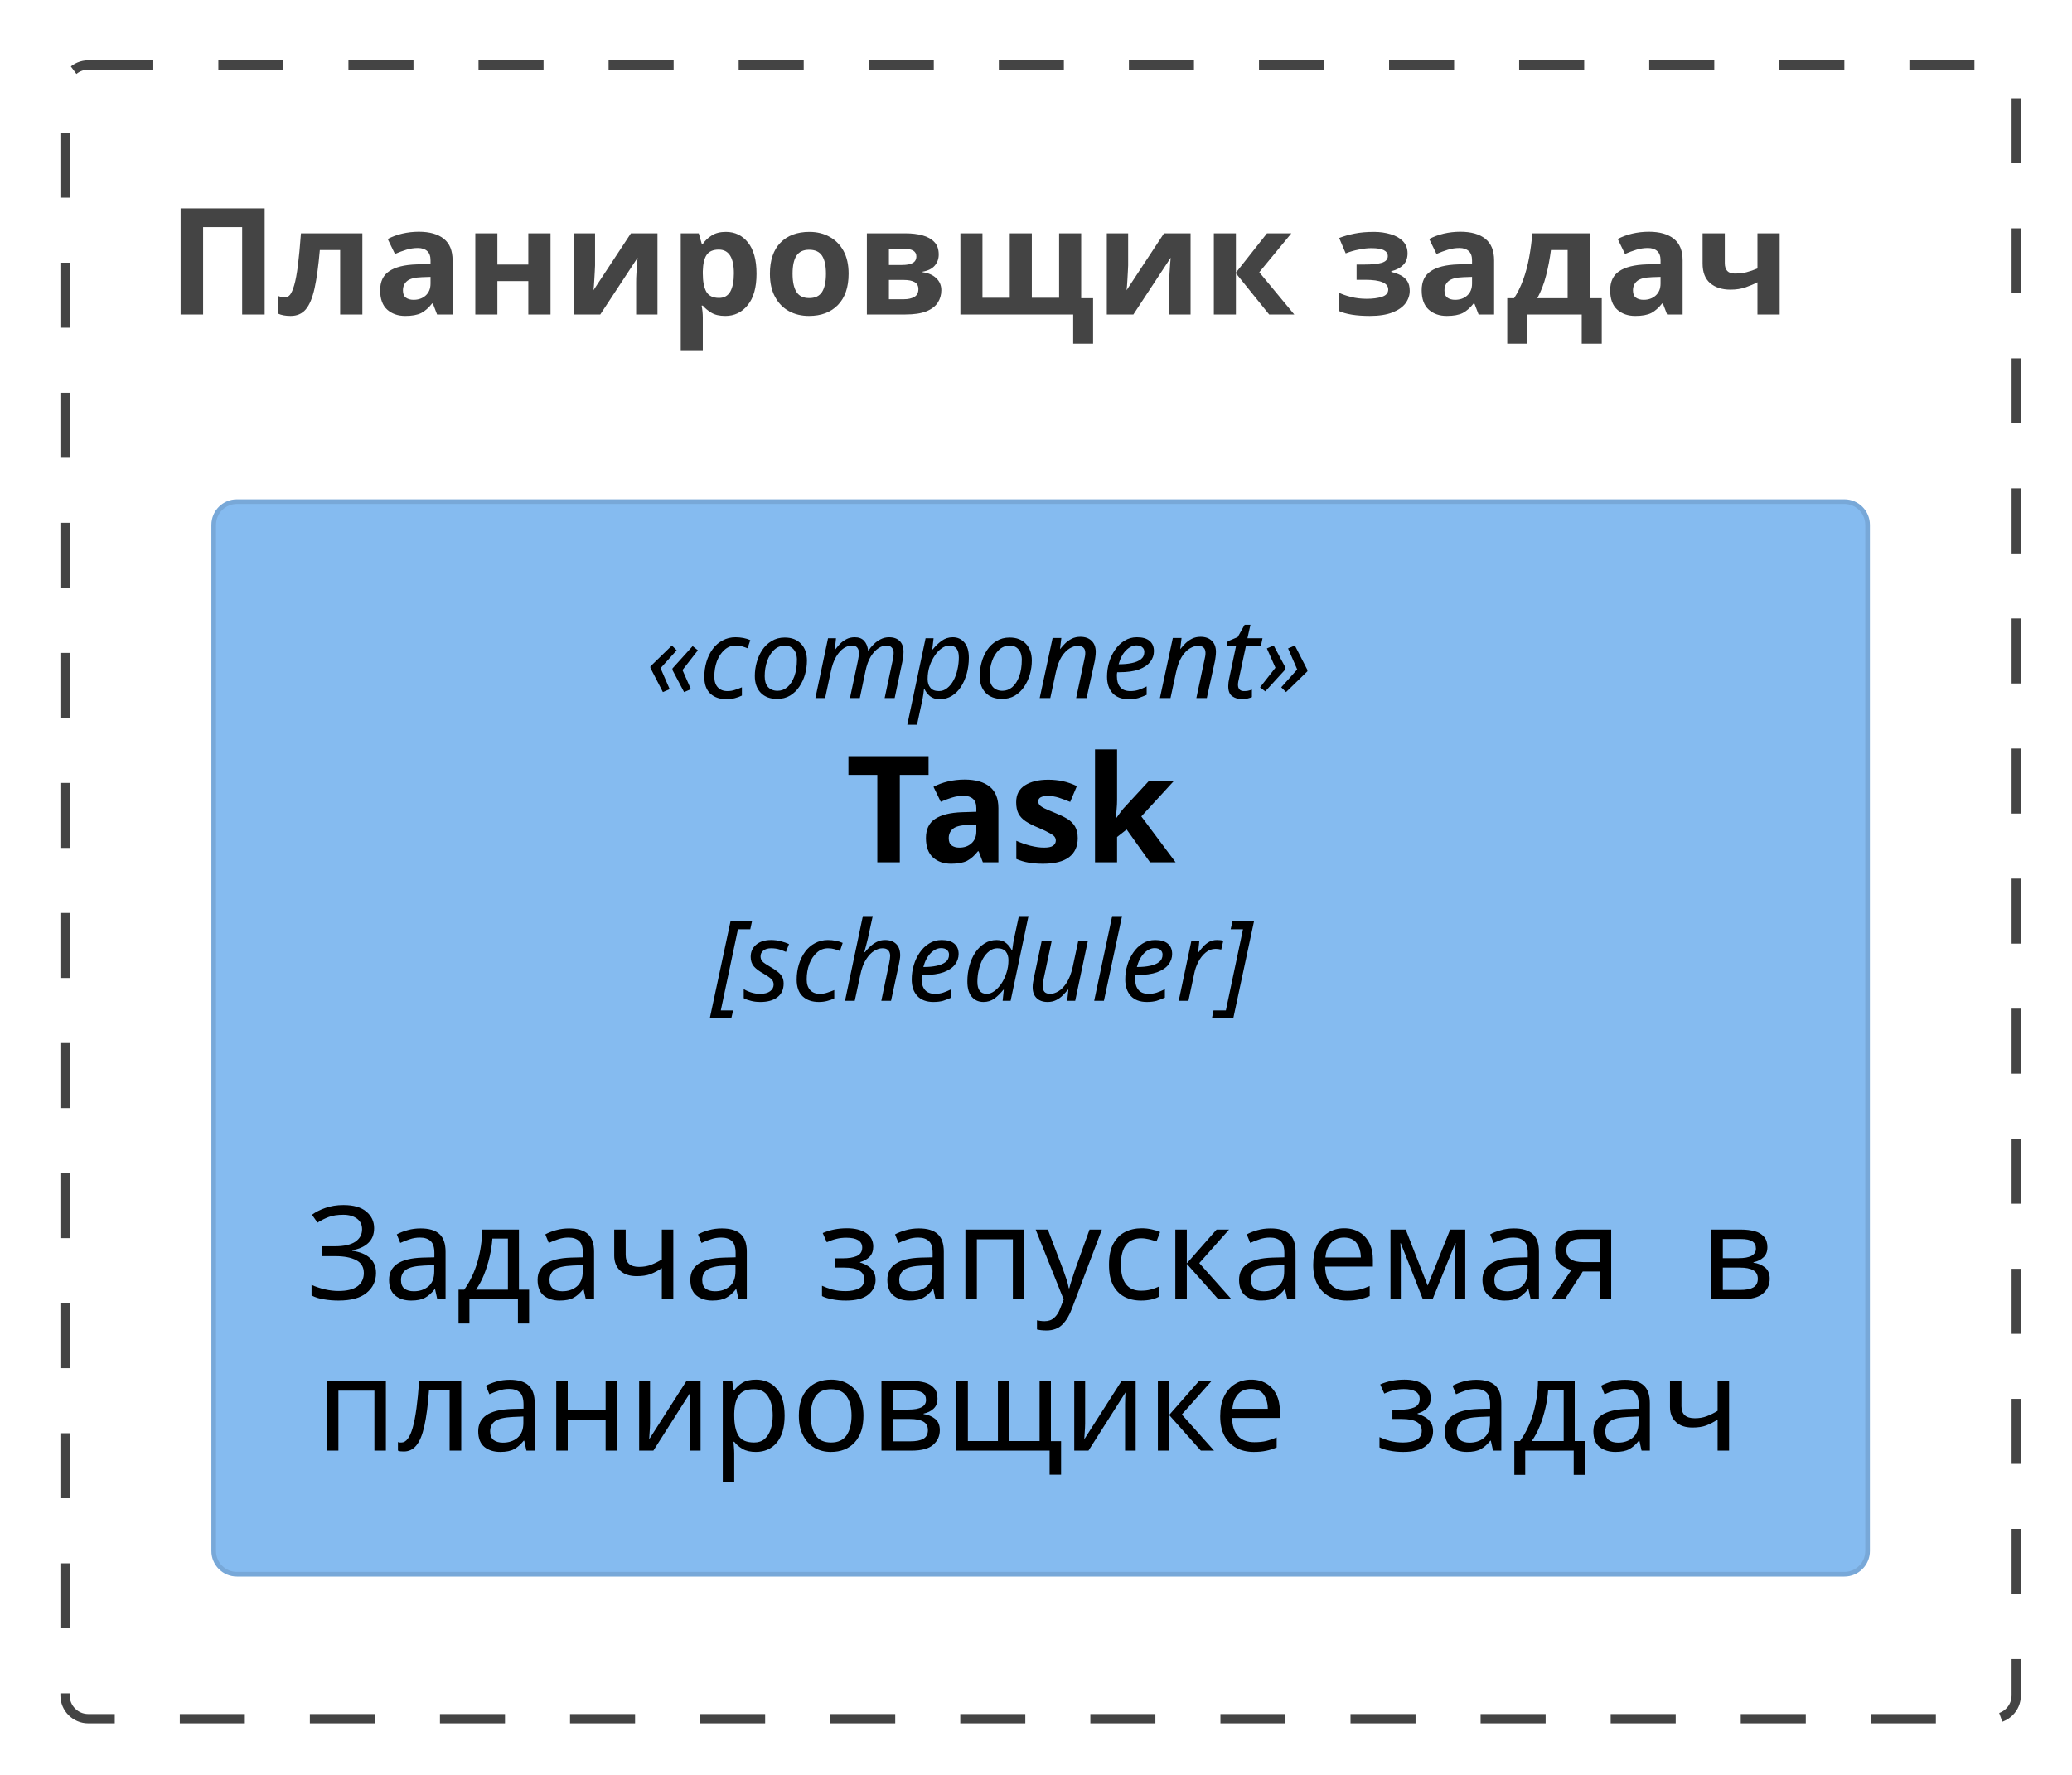
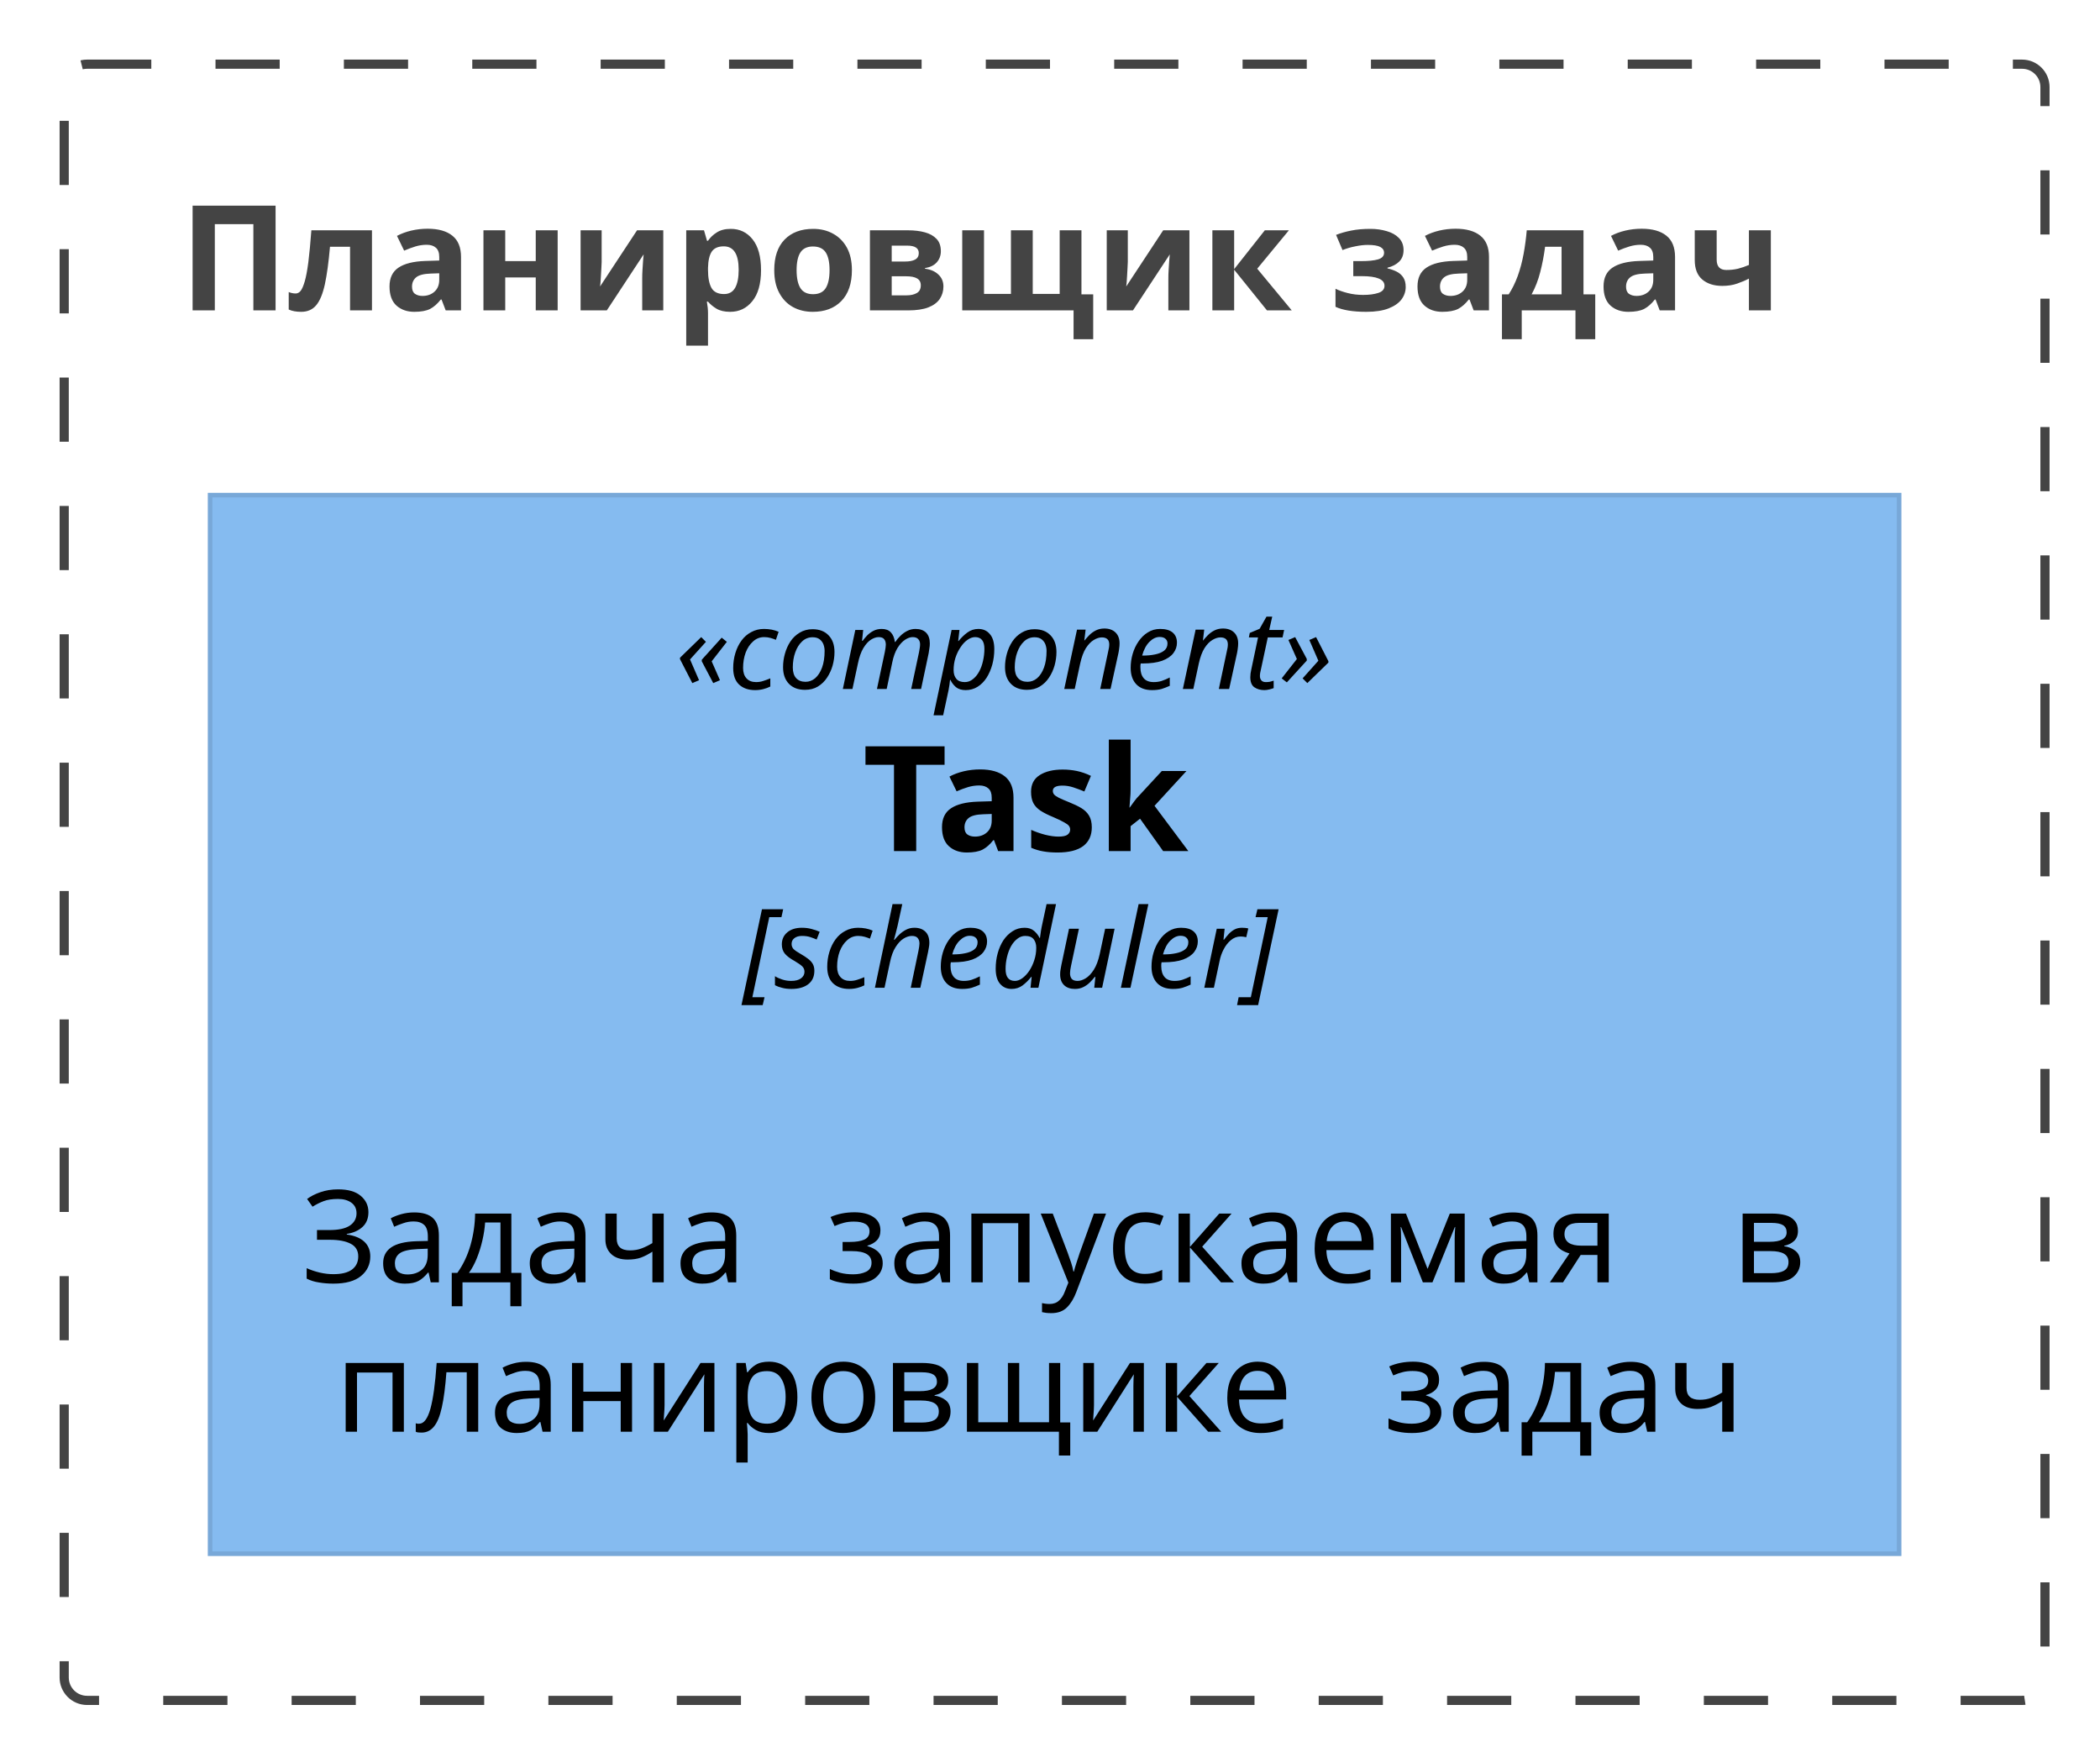
- <svg xmlns="http://www.w3.org/2000/svg" contentStyleType="text/css" height="191px" preserveAspectRatio="none" style="width:223px;height:191px;background:#FFFFFF;" version="1.1" viewBox="0 0 223 191" width="223px" zoomAndPan="magnify">
+ <svg xmlns="http://www.w3.org/2000/svg" contentStyleType="text/css" data-diagram-type="DESCRIPTION" height="191px" preserveAspectRatio="none" style="width:229px;height:191px;background:#FFFFFF;" version="1.1" viewBox="0 0 229 191" width="229px" zoomAndPan="magnify">
  <defs />
  <g>
-     <g id="cluster_scheduler">
-       <rect fill="none" height="178" rx="2.5" ry="2.5" style="stroke:#444444;stroke-width:1.0;stroke-dasharray:7.0,7.0;" width="210" x="7" y="7" />
-       <text fill="#444444" font-family="sans-serif" font-size="16" font-weight="bold" lengthAdjust="spacing" textLength="188" x="18" y="33.852">Планировщик задач</text>
+     <g class="cluster" data-qualified-name="scheduler" data-source-line="1690" id="ent0002">
+       <rect fill="none" height="178.45" rx="2.5" ry="2.5" style="stroke:#444444;stroke-width:1;stroke-dasharray:7,7;" width="216" x="7" y="7" />
+       <text fill="#444444" font-family="sans-serif" font-size="16" font-weight="bold" lengthAdjust="spacing" textLength="190.867" x="19.566" y="33.852">Планировщик задач</text>
    </g>
-     <g id="elem_scheduler_task">
-       <rect fill="#85BBF0" height="115.453" rx="2.5" ry="2.5" style="stroke:#78A8D8;stroke-width:0.5;" width="178" x="23" y="54" />
-       <text fill="#000000" font-family="sans-serif" font-size="12" font-style="italic" lengthAdjust="spacing" textLength="85" x="69.5" y="75.139">«component»</text>
-       <text fill="#000000" font-family="sans-serif" font-size="16" font-weight="bold" lengthAdjust="spacing" textLength="42" x="91" y="92.82">Task</text>
-       <text fill="#000000" font-family="sans-serif" font-size="12" font-style="italic" lengthAdjust="spacing" textLength="71" x="76.5" y="107.732">[scheduler]</text>
-       <text fill="#000000" font-family="sans-serif" font-size="14" lengthAdjust="spacing" textLength="4" x="110" y="123.558"> </text>
-       <text fill="#000000" font-family="sans-serif" font-size="14" lengthAdjust="spacing" textLength="51" x="33" y="139.855">Задача</text>
-       <text fill="#000000" font-family="sans-serif" font-size="14" lengthAdjust="spacing" textLength="4" x="84" y="139.855"> </text>
-       <text fill="#000000" font-family="sans-serif" font-size="14" lengthAdjust="spacing" textLength="91" x="88" y="139.855">запускаемая</text>
-       <text fill="#000000" font-family="sans-serif" font-size="14" lengthAdjust="spacing" textLength="4" x="179" y="139.855"> </text>
-       <text fill="#000000" font-family="sans-serif" font-size="14" lengthAdjust="spacing" textLength="8" x="183" y="139.855">в</text>
-       <text fill="#000000" font-family="sans-serif" font-size="14" lengthAdjust="spacing" textLength="110" x="34" y="156.151">планировщике</text>
-       <text fill="#000000" font-family="sans-serif" font-size="14" lengthAdjust="spacing" textLength="4" x="144" y="156.151"> </text>
-       <text fill="#000000" font-family="sans-serif" font-size="14" lengthAdjust="spacing" textLength="42" x="148" y="156.151">задач</text>
+     <g class="entity" data-qualified-name="scheduler.scheduler_task" data-source-line="83" id="ent0003">
+       <rect fill="#85BBF0" height="115.453" style="stroke:#78A8D8;stroke-width:0.5;" width="184.185" x="22.91" y="54" />
+       <text fill="#000000" font-family="sans-serif" font-size="12" font-style="italic" lengthAdjust="spacing" textLength="82.699" x="73.653" y="75.139">«component»</text>
+       <text fill="#000000" font-family="sans-serif" font-size="16" font-weight="bold" lengthAdjust="spacing" textLength="41.875" x="94.065" y="92.82">Task</text>
+       <text fill="#000000" font-family="sans-serif" font-size="12" font-style="italic" lengthAdjust="spacing" textLength="68.074" x="80.966" y="107.732">[scheduler]</text>
+       <text fill="#000000" font-family="sans-serif" font-size="14" lengthAdjust="spacing" textLength="4.45" x="112.778" y="123.558"> </text>
+       <text fill="#000000" font-family="sans-serif" font-size="14" lengthAdjust="spacing" textLength="52.664" x="32.91" y="139.855">Задача</text>
+       <text fill="#000000" font-family="sans-serif" font-size="14" lengthAdjust="spacing" textLength="4.45" x="85.574" y="139.855"> </text>
+       <text fill="#000000" font-family="sans-serif" font-size="14" lengthAdjust="spacing" textLength="94.37" x="90.024" y="139.855">запускаемая</text>
+       <text fill="#000000" font-family="sans-serif" font-size="14" lengthAdjust="spacing" textLength="4.45" x="184.394" y="139.855"> </text>
+       <text fill="#000000" font-family="sans-serif" font-size="14" lengthAdjust="spacing" textLength="8.251" x="188.845" y="139.855">в</text>
+       <text fill="#000000" font-family="sans-serif" font-size="14" lengthAdjust="spacing" textLength="109.99" x="36.506" y="156.151">планировщике</text>
+       <text fill="#000000" font-family="sans-serif" font-size="14" lengthAdjust="spacing" textLength="4.45" x="146.496" y="156.151"> </text>
+       <text fill="#000000" font-family="sans-serif" font-size="14" lengthAdjust="spacing" textLength="42.554" x="150.946" y="156.151">задач</text>
    </g>
  </g>
</svg>
